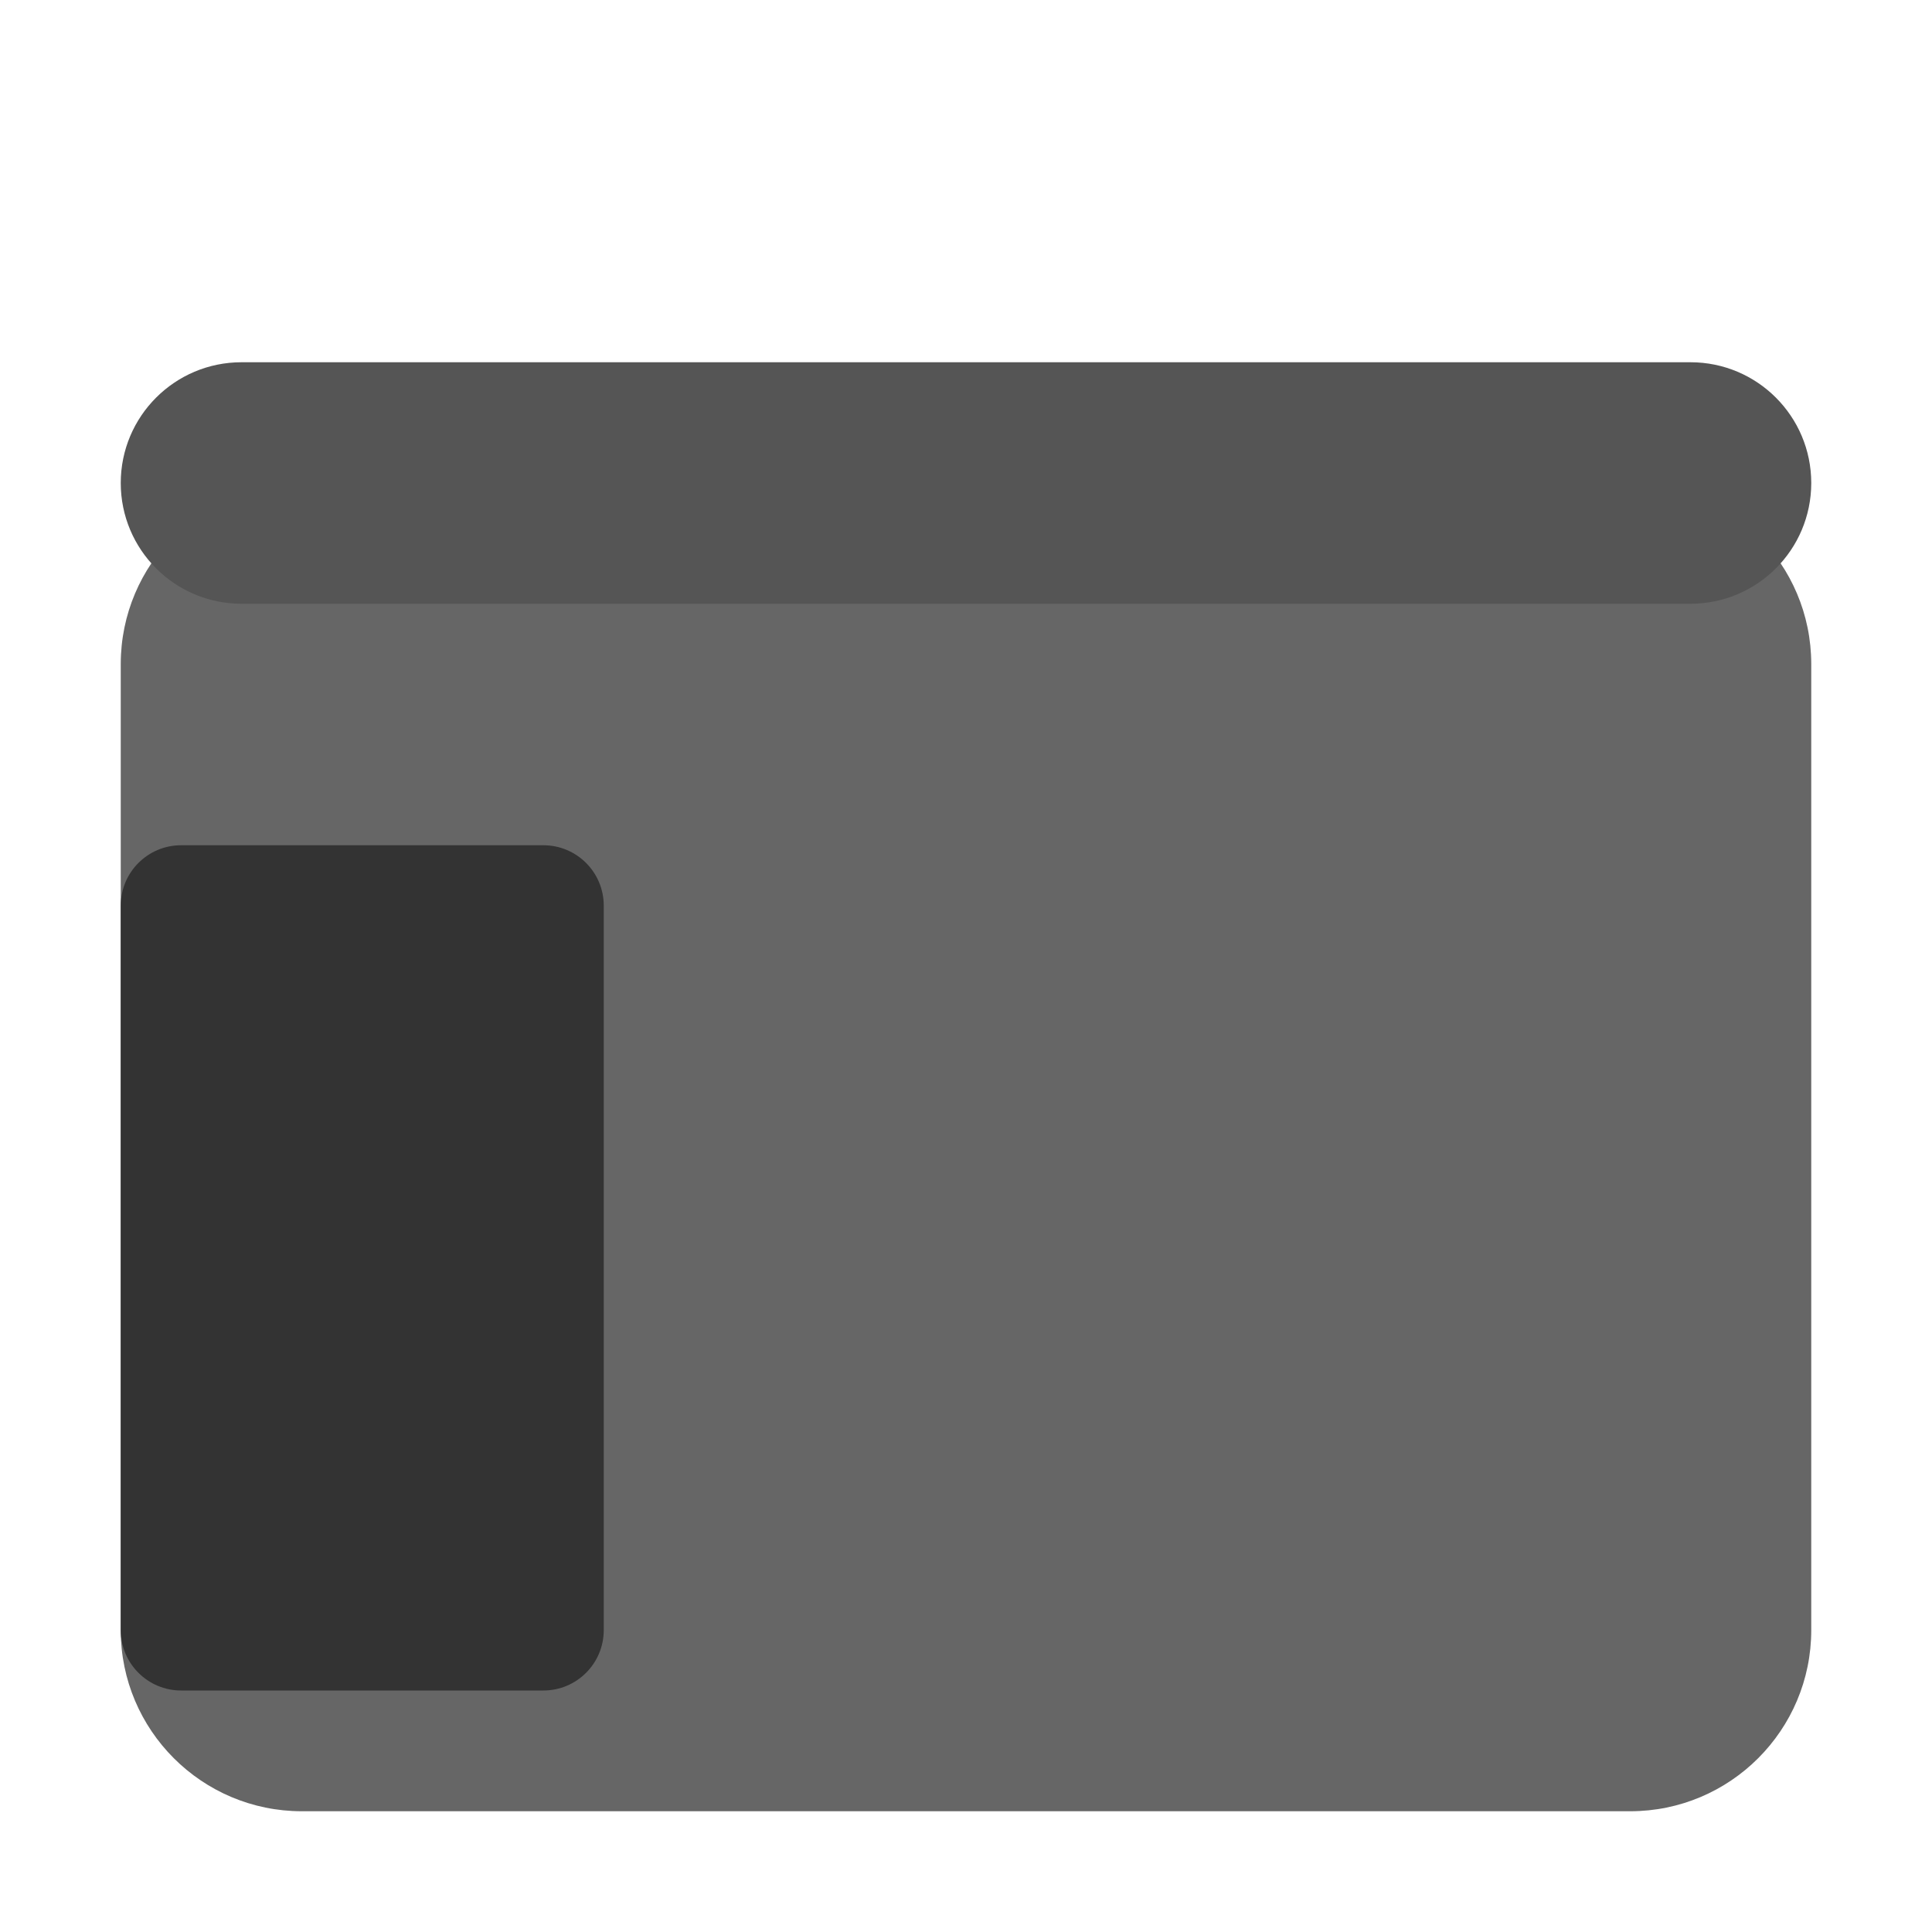
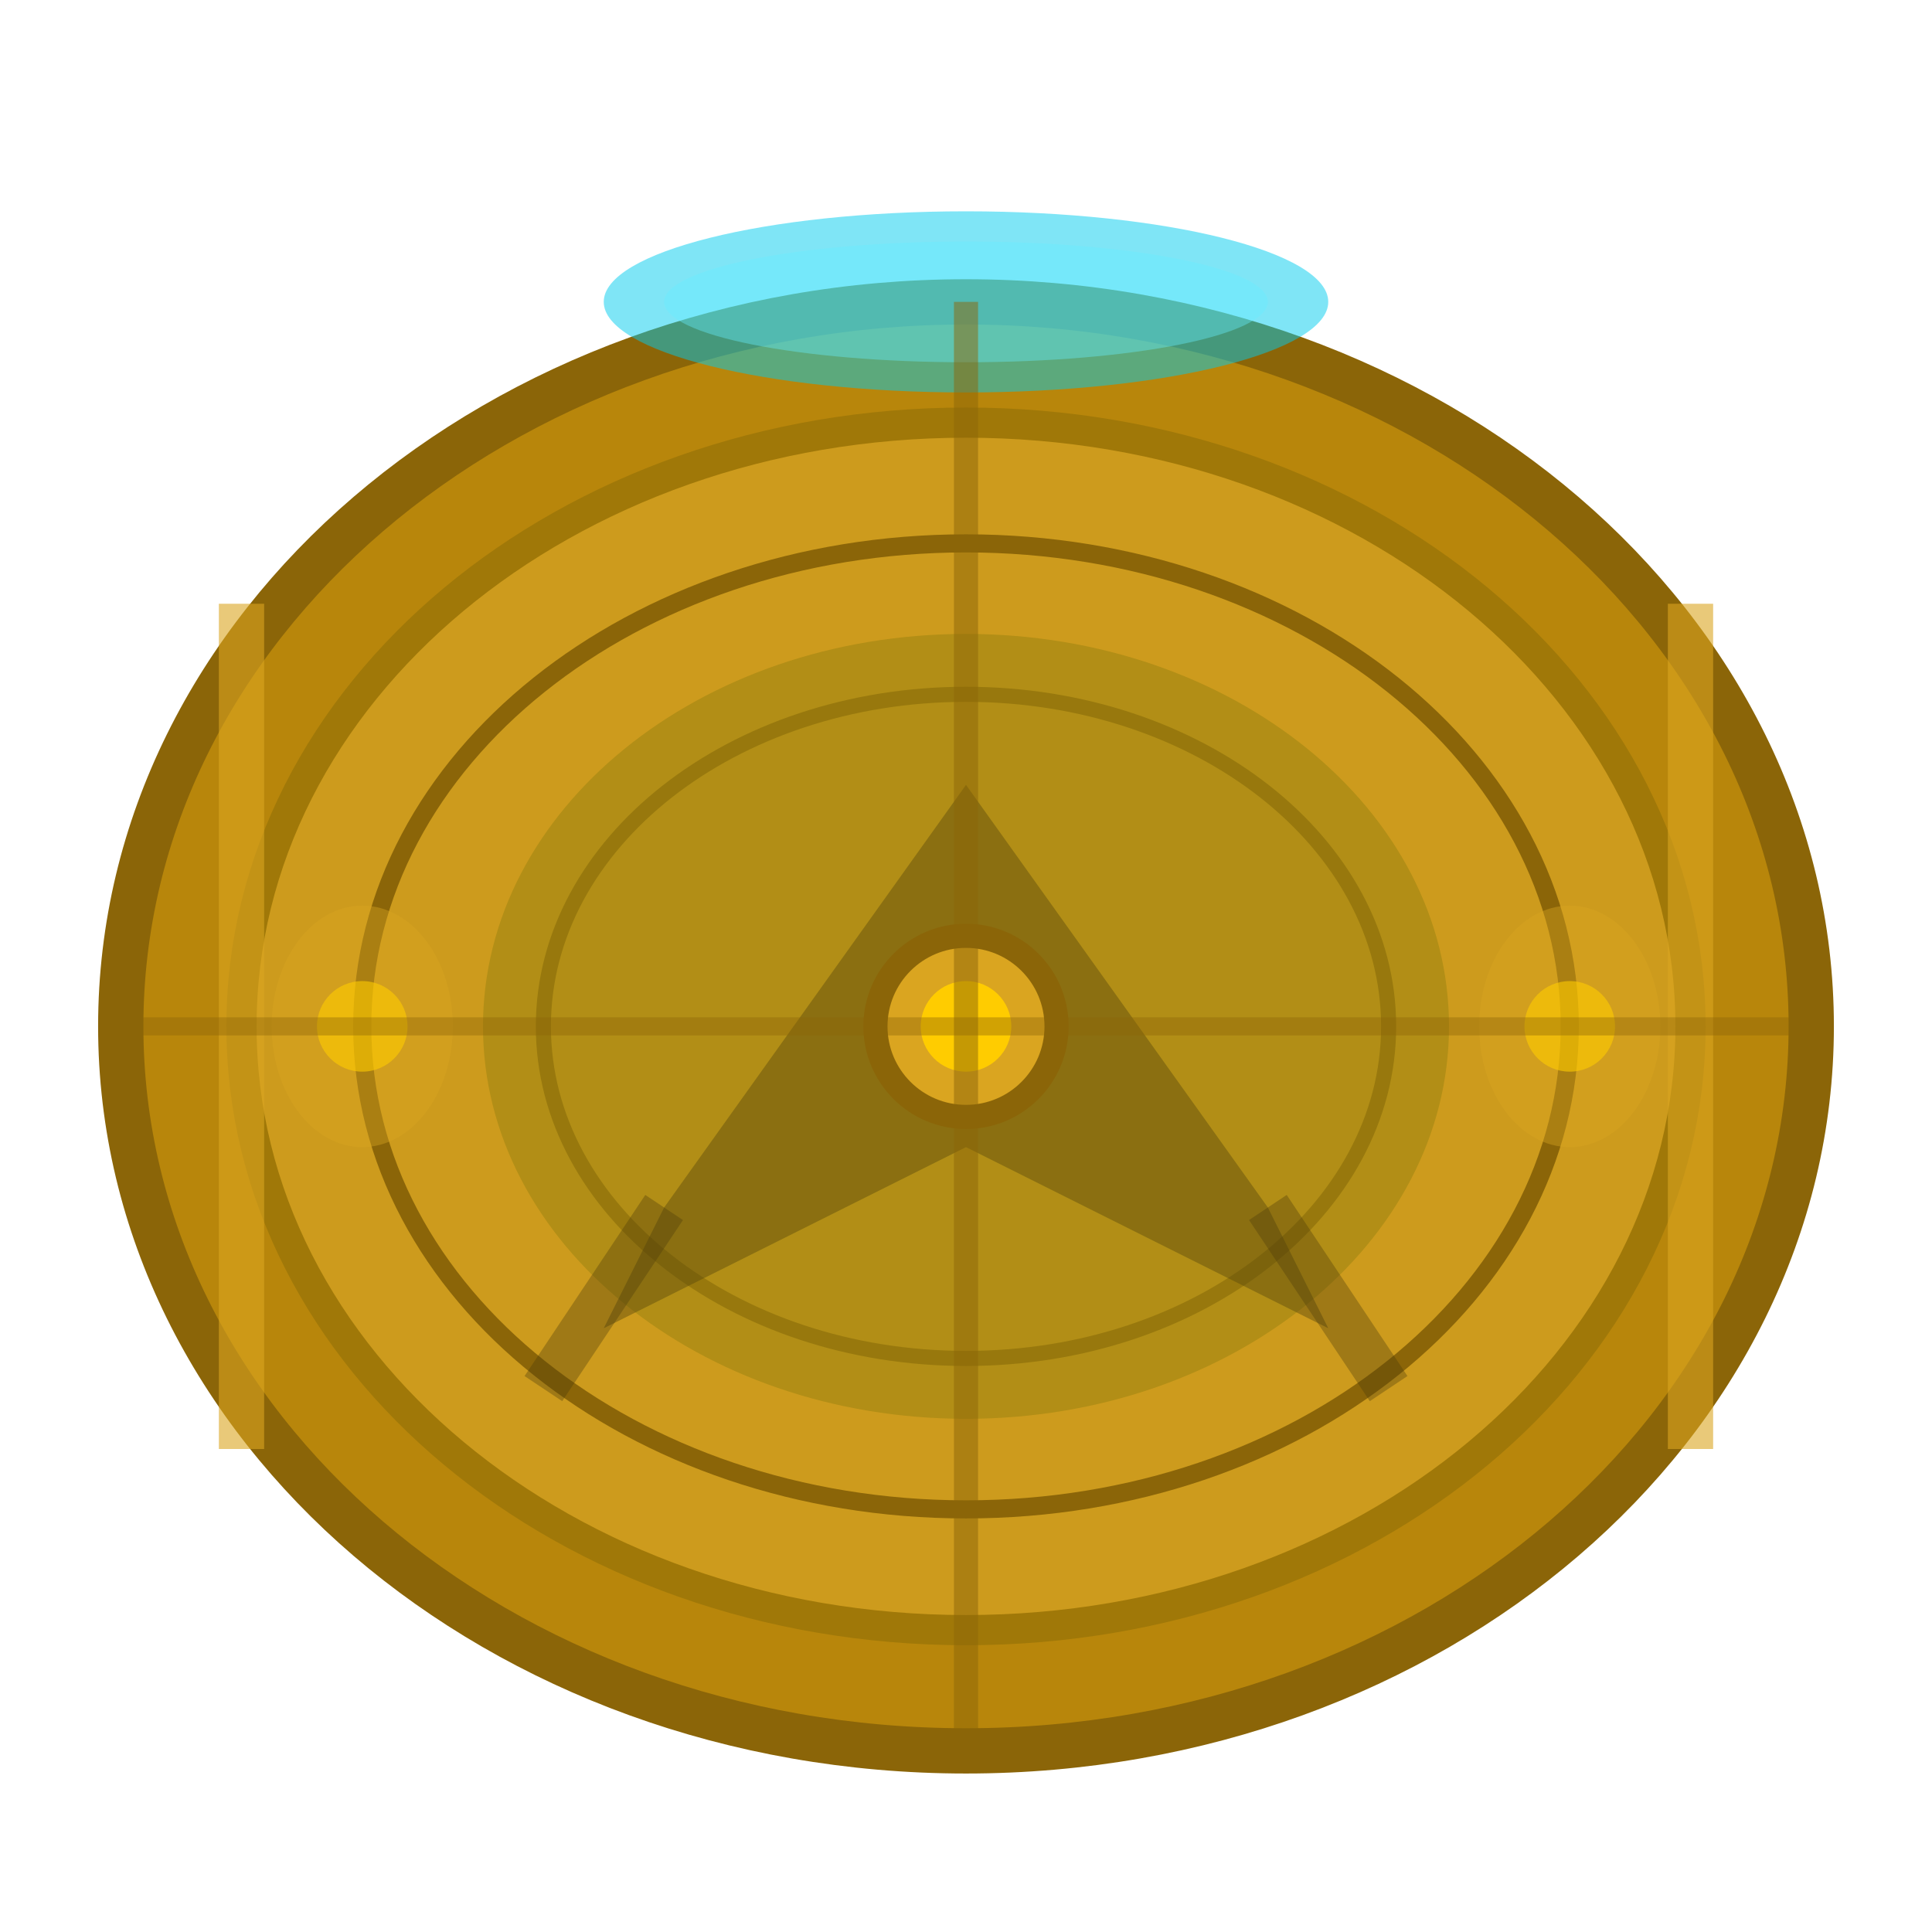
<svg xmlns="http://www.w3.org/2000/svg" viewBox="0 0 64 64">
-   <rect x="4" y="16" width="56" height="44" rx="6" ry="6" fill="#666666" />
-   <rect x="4" y="12" width="56" height="8" rx="4" ry="4" fill="#555555" />
-   <rect x="12" y="14" width="8" height="4" fill="#555555" />
-   <rect x="28" y="14" width="8" height="4" fill="#555555" />
-   <rect x="44" y="14" width="8" height="4" fill="#555555" />
-   <rect x="4" y="28" width="16" height="28" rx="2" ry="2" fill="#333333" />
+   <ellipse cx="32" cy="34" rx="28" ry="24" fill="#b8860b" stroke="#8b6508" stroke-width="1.5" />
+   <ellipse cx="32" cy="34" rx="24" ry="20" fill="#cd9b1d" stroke="#a07808" stroke-width="1" />
+   <ellipse cx="32" cy="34" rx="20" ry="16" fill="none" stroke="#8b6508" stroke-width="0.6" />
+   <ellipse cx="32" cy="34" rx="14" ry="11" fill="none" stroke="#8b6508" stroke-width="0.5" />
+   <ellipse cx="32" cy="34" rx="16" ry="13" fill="#a08510" opacity="0.6" />
+   <polygon points="32,26 42,40 44,44 32,38 20,44 22,40" fill="#5a4a0a" opacity="0.45" />
+   <line x1="42" y1="40" x2="46" y2="46" stroke="#4a3a08" stroke-width="1.5" opacity="0.35" />
+   <line x1="22" y1="40" x2="18" y2="46" stroke="#4a3a08" stroke-width="1.5" opacity="0.35" />
+   <ellipse cx="32" cy="10" rx="12" ry="3" fill="#00ccee" opacity="0.5" />
+   <ellipse cx="32" cy="10" rx="10" ry="2" fill="#66eeff" opacity="0.4" />
+   <line x1="8" y1="20" x2="8" y2="48" stroke="#daa520" stroke-width="1.5" opacity="0.6" />
+   <line x1="56" y1="20" x2="56" y2="48" stroke="#daa520" stroke-width="1.5" opacity="0.6" />
+   <ellipse cx="12" cy="34" rx="3" ry="4" fill="#daa520" opacity="0.4" />
+   <ellipse cx="52" cy="34" rx="3" ry="4" fill="#daa520" opacity="0.4" />
+   <circle cx="12" cy="34" r="1.5" fill="#ffcc00" opacity="0.6" />
+   <circle cx="52" cy="34" r="1.5" fill="#ffcc00" opacity="0.6" />
+   <circle cx="32" cy="34" r="3" fill="#daa520" stroke="#8b6508" stroke-width="0.8" />
+   <circle cx="32" cy="34" r="1.5" fill="#ffcc00" />
+   <line x1="32" y1="10" x2="32" y2="58" stroke="#8b6508" stroke-width="0.8" opacity="0.5" />
+   <line x1="4" y1="34" x2="60" y2="34" stroke="#8b6508" stroke-width="0.6" opacity="0.4" />
</svg>
